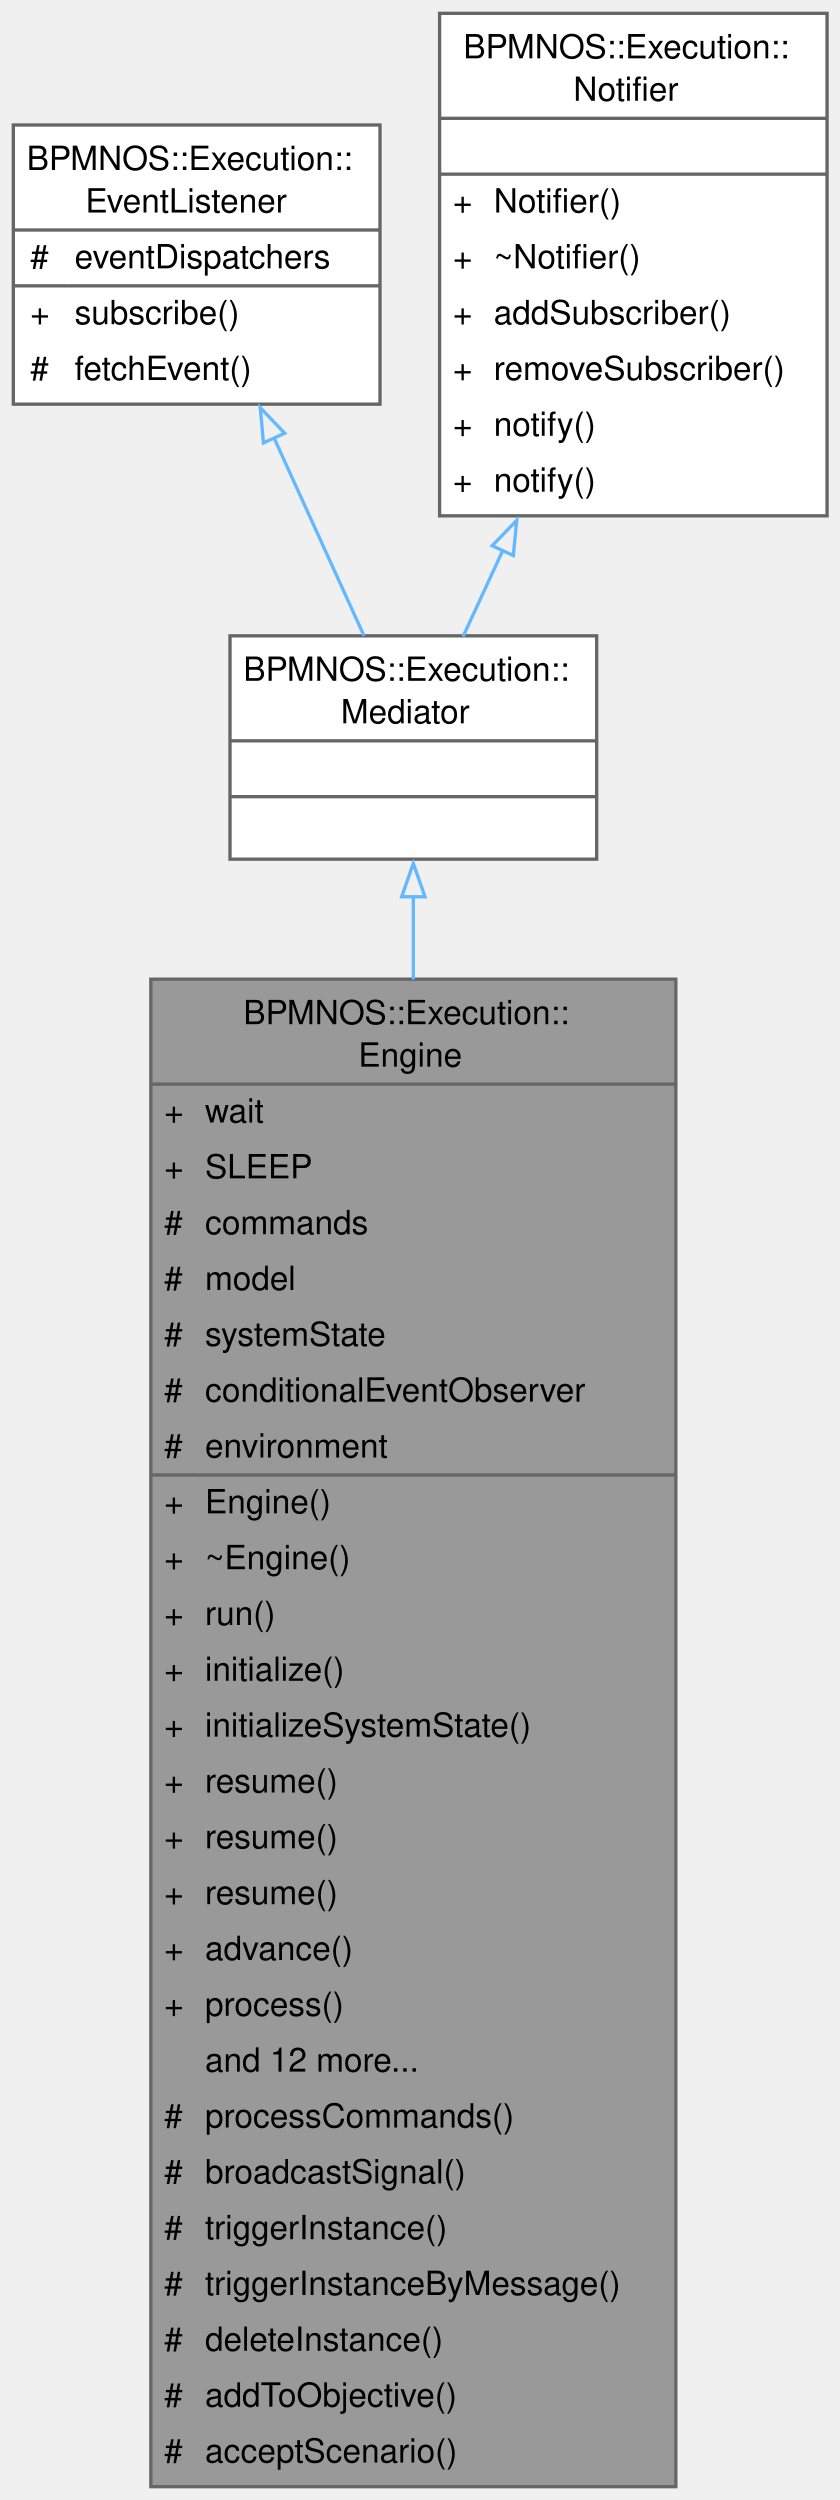
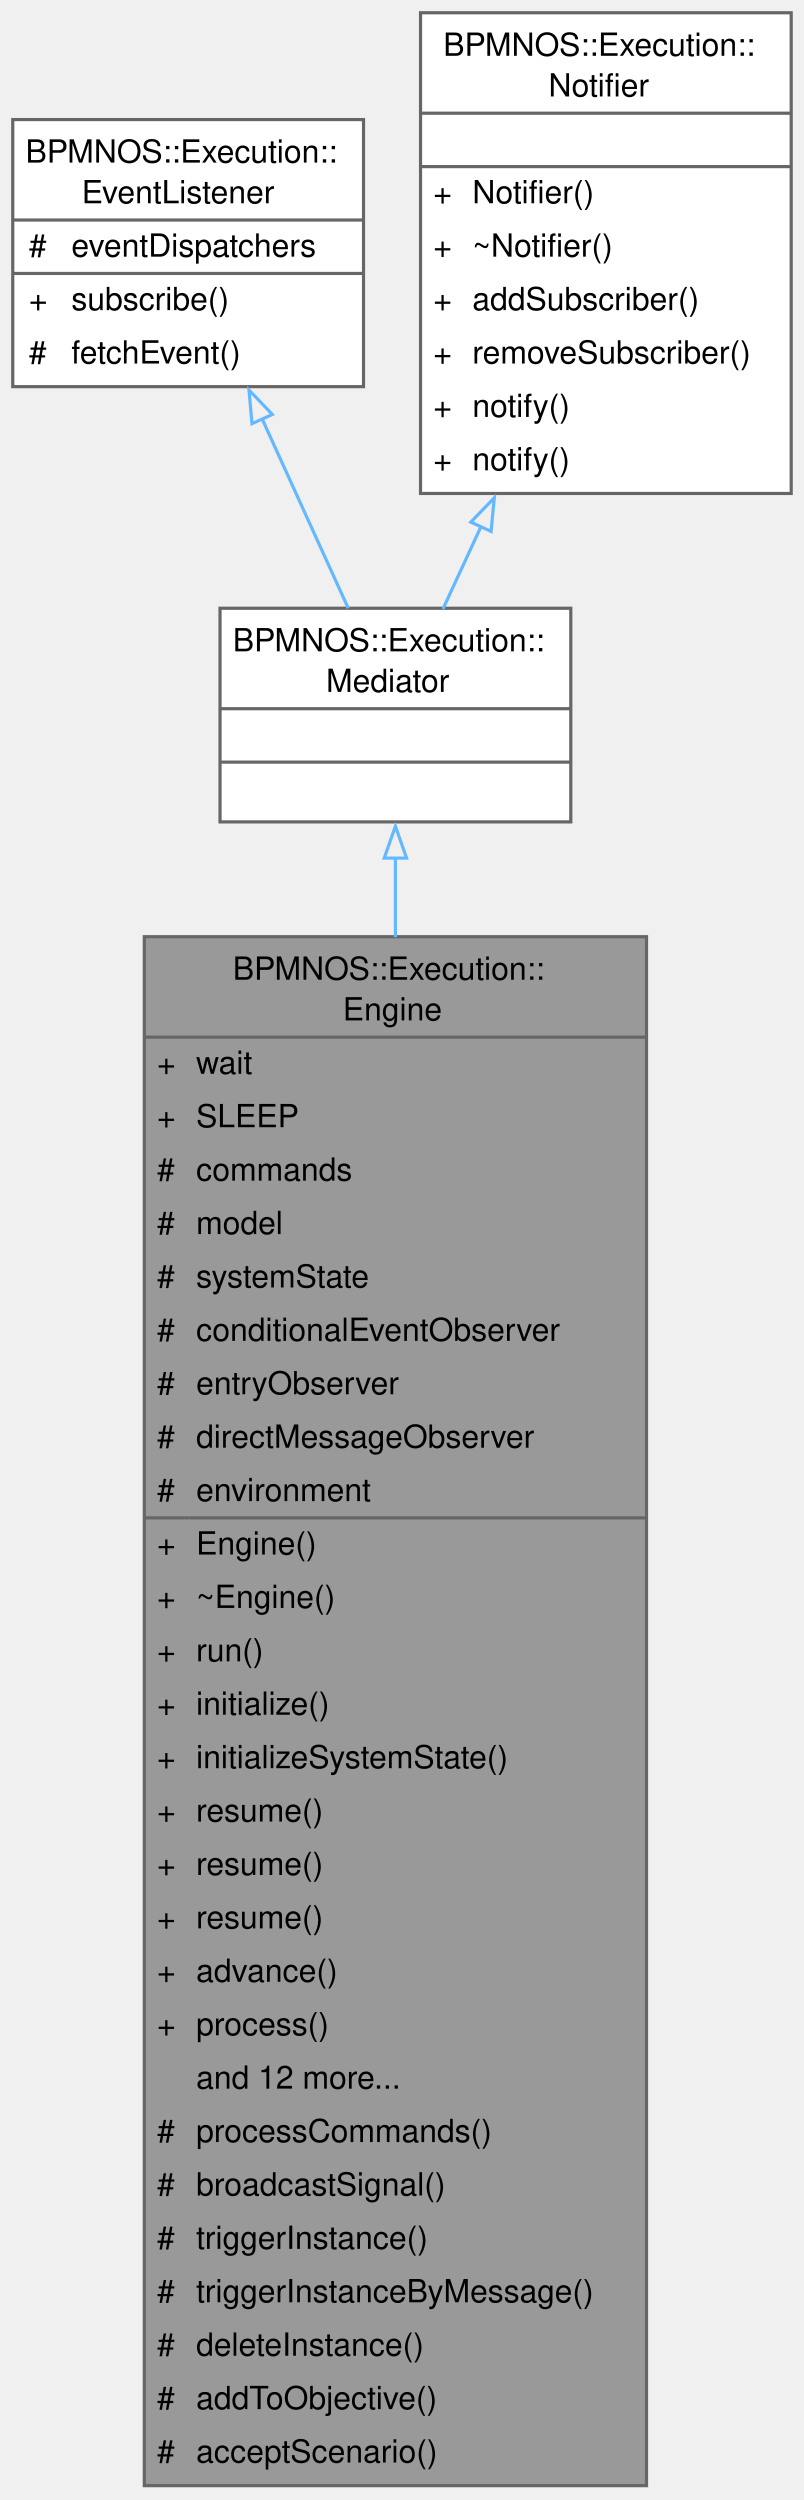
- <svg xmlns="http://www.w3.org/2000/svg" xmlns:xlink="http://www.w3.org/1999/xlink" width="252pt" height="750pt" viewBox="0.00 0.00 252.00 750.00">
-   <g id="graph0" class="graph" transform="scale(1 1) rotate(0) translate(4 746)">
+ <svg xmlns="http://www.w3.org/2000/svg" xmlns:xlink="http://www.w3.org/1999/xlink" width="252pt" height="784pt" viewBox="0.00 0.00 252.00 784.00">
+   <g id="graph0" class="graph" transform="scale(1 1) rotate(0) translate(4 779.5)">
    <g id="Node000001" class="node">
      <g id="a_Node000001">
        <a xlink:title=" ">
-           <polygon fill="#999999" stroke="none" points="198.75,-452.25 41.25,-452.25 41.25,0 198.75,0 198.75,-452.25" />
-           <text xml:space="preserve" text-anchor="start" x="69" y="-438.75" font-family="Helvetica,sans-Serif" font-size="10.00">BPMNOS::Execution::</text>
-           <text xml:space="preserve" text-anchor="start" x="103.5" y="-426" font-family="Helvetica,sans-Serif" font-size="10.00">Engine</text>
-           <text xml:space="preserve" text-anchor="start" x="45.25" y="-409.25" font-family="Helvetica,sans-Serif" font-size="10.00">+</text>
-           <text xml:space="preserve" text-anchor="start" x="57.5" y="-409.25" font-family="Helvetica,sans-Serif" font-size="10.00">wait</text>
-           <text xml:space="preserve" text-anchor="start" x="45.25" y="-392.5" font-family="Helvetica,sans-Serif" font-size="10.00">+</text>
-           <text xml:space="preserve" text-anchor="start" x="57.5" y="-392.5" font-family="Helvetica,sans-Serif" font-size="10.00">SLEEP</text>
+           <polygon fill="#999999" stroke="none" points="198.75,-485.75 41.25,-485.75 41.25,0 198.75,0 198.75,-485.75" />
+           <text xml:space="preserve" text-anchor="start" x="69" y="-472.25" font-family="Helvetica,sans-Serif" font-size="10.00">BPMNOS::Execution::</text>
+           <text xml:space="preserve" text-anchor="start" x="103.5" y="-459.5" font-family="Helvetica,sans-Serif" font-size="10.00">Engine</text>
+           <text xml:space="preserve" text-anchor="start" x="45.25" y="-442.75" font-family="Helvetica,sans-Serif" font-size="10.00">+</text>
+           <text xml:space="preserve" text-anchor="start" x="57.5" y="-442.75" font-family="Helvetica,sans-Serif" font-size="10.00">wait</text>
+           <text xml:space="preserve" text-anchor="start" x="45.25" y="-426" font-family="Helvetica,sans-Serif" font-size="10.00">+</text>
+           <text xml:space="preserve" text-anchor="start" x="57.5" y="-426" font-family="Helvetica,sans-Serif" font-size="10.00">SLEEP</text>
+           <text xml:space="preserve" text-anchor="start" x="45.25" y="-409.25" font-family="Helvetica,sans-Serif" font-size="10.00">#</text>
+           <text xml:space="preserve" text-anchor="start" x="57.5" y="-409.25" font-family="Helvetica,sans-Serif" font-size="10.00">commands</text>
+           <text xml:space="preserve" text-anchor="start" x="45.25" y="-392.5" font-family="Helvetica,sans-Serif" font-size="10.00">#</text>
+           <text xml:space="preserve" text-anchor="start" x="57.5" y="-392.5" font-family="Helvetica,sans-Serif" font-size="10.00">model</text>
          <text xml:space="preserve" text-anchor="start" x="45.25" y="-375.75" font-family="Helvetica,sans-Serif" font-size="10.00">#</text>
-           <text xml:space="preserve" text-anchor="start" x="57.5" y="-375.75" font-family="Helvetica,sans-Serif" font-size="10.00">commands</text>
+           <text xml:space="preserve" text-anchor="start" x="57.5" y="-375.75" font-family="Helvetica,sans-Serif" font-size="10.00">systemState</text>
          <text xml:space="preserve" text-anchor="start" x="45.25" y="-359" font-family="Helvetica,sans-Serif" font-size="10.00">#</text>
-           <text xml:space="preserve" text-anchor="start" x="57.5" y="-359" font-family="Helvetica,sans-Serif" font-size="10.00">model</text>
+           <text xml:space="preserve" text-anchor="start" x="57.5" y="-359" font-family="Helvetica,sans-Serif" font-size="10.00">conditionalEventObserver</text>
          <text xml:space="preserve" text-anchor="start" x="45.25" y="-342.25" font-family="Helvetica,sans-Serif" font-size="10.00">#</text>
-           <text xml:space="preserve" text-anchor="start" x="57.5" y="-342.25" font-family="Helvetica,sans-Serif" font-size="10.00">systemState</text>
+           <text xml:space="preserve" text-anchor="start" x="57.5" y="-342.25" font-family="Helvetica,sans-Serif" font-size="10.00">entryObserver</text>
          <text xml:space="preserve" text-anchor="start" x="45.25" y="-325.5" font-family="Helvetica,sans-Serif" font-size="10.00">#</text>
-           <text xml:space="preserve" text-anchor="start" x="57.5" y="-325.5" font-family="Helvetica,sans-Serif" font-size="10.00">conditionalEventObserver</text>
+           <text xml:space="preserve" text-anchor="start" x="57.5" y="-325.5" font-family="Helvetica,sans-Serif" font-size="10.00">directMessageObserver</text>
          <text xml:space="preserve" text-anchor="start" x="45.25" y="-308.75" font-family="Helvetica,sans-Serif" font-size="10.00">#</text>
          <text xml:space="preserve" text-anchor="start" x="57.5" y="-308.75" font-family="Helvetica,sans-Serif" font-size="10.00">environment</text>
          <text xml:space="preserve" text-anchor="start" x="45.25" y="-292" font-family="Helvetica,sans-Serif" font-size="10.00">+</text>
          <text xml:space="preserve" text-anchor="start" x="57.5" y="-292" font-family="Helvetica,sans-Serif" font-size="10.00">Engine()</text>
          <text xml:space="preserve" text-anchor="start" x="45.25" y="-275.25" font-family="Helvetica,sans-Serif" font-size="10.00">+</text>
          <text xml:space="preserve" text-anchor="start" x="57.5" y="-275.25" font-family="Helvetica,sans-Serif" font-size="10.00">~Engine()</text>
          <text xml:space="preserve" text-anchor="start" x="45.25" y="-258.5" font-family="Helvetica,sans-Serif" font-size="10.00">+</text>
          <text xml:space="preserve" text-anchor="start" x="57.5" y="-258.5" font-family="Helvetica,sans-Serif" font-size="10.00">run()</text>
          <text xml:space="preserve" text-anchor="start" x="45.25" y="-241.75" font-family="Helvetica,sans-Serif" font-size="10.00">+</text>
          <text xml:space="preserve" text-anchor="start" x="57.5" y="-241.75" font-family="Helvetica,sans-Serif" font-size="10.00">initialize()</text>
          <text xml:space="preserve" text-anchor="start" x="45.25" y="-225" font-family="Helvetica,sans-Serif" font-size="10.00">+</text>
          <text xml:space="preserve" text-anchor="start" x="57.5" y="-225" font-family="Helvetica,sans-Serif" font-size="10.00">initializeSystemState()</text>
          <text xml:space="preserve" text-anchor="start" x="45.25" y="-208.25" font-family="Helvetica,sans-Serif" font-size="10.00">+</text>
          <text xml:space="preserve" text-anchor="start" x="57.5" y="-208.25" font-family="Helvetica,sans-Serif" font-size="10.00">resume()</text>
          <text xml:space="preserve" text-anchor="start" x="45.25" y="-191.5" font-family="Helvetica,sans-Serif" font-size="10.00">+</text>
          <text xml:space="preserve" text-anchor="start" x="57.5" y="-191.5" font-family="Helvetica,sans-Serif" font-size="10.00">resume()</text>
          <text xml:space="preserve" text-anchor="start" x="45.25" y="-174.75" font-family="Helvetica,sans-Serif" font-size="10.00">+</text>
          <text xml:space="preserve" text-anchor="start" x="57.5" y="-174.75" font-family="Helvetica,sans-Serif" font-size="10.00">resume()</text>
          <text xml:space="preserve" text-anchor="start" x="45.25" y="-158" font-family="Helvetica,sans-Serif" font-size="10.00">+</text>
          <text xml:space="preserve" text-anchor="start" x="57.5" y="-158" font-family="Helvetica,sans-Serif" font-size="10.00">advance()</text>
          <text xml:space="preserve" text-anchor="start" x="45.25" y="-141.25" font-family="Helvetica,sans-Serif" font-size="10.00">+</text>
          <text xml:space="preserve" text-anchor="start" x="57.5" y="-141.25" font-family="Helvetica,sans-Serif" font-size="10.00">process()</text>
          <text xml:space="preserve" text-anchor="start" x="57.5" y="-124.5" font-family="Helvetica,sans-Serif" font-size="10.00">and 12 more...</text>
          <text xml:space="preserve" text-anchor="start" x="45.25" y="-107.75" font-family="Helvetica,sans-Serif" font-size="10.00">#</text>
          <text xml:space="preserve" text-anchor="start" x="57.5" y="-107.75" font-family="Helvetica,sans-Serif" font-size="10.00">processCommands()</text>
          <text xml:space="preserve" text-anchor="start" x="45.25" y="-91" font-family="Helvetica,sans-Serif" font-size="10.00">#</text>
          <text xml:space="preserve" text-anchor="start" x="57.5" y="-91" font-family="Helvetica,sans-Serif" font-size="10.00">broadcastSignal()</text>
          <text xml:space="preserve" text-anchor="start" x="45.25" y="-74.25" font-family="Helvetica,sans-Serif" font-size="10.00">#</text>
          <text xml:space="preserve" text-anchor="start" x="57.5" y="-74.25" font-family="Helvetica,sans-Serif" font-size="10.00">triggerInstance()</text>
          <text xml:space="preserve" text-anchor="start" x="45.25" y="-57.5" font-family="Helvetica,sans-Serif" font-size="10.00">#</text>
          <text xml:space="preserve" text-anchor="start" x="57.5" y="-57.5" font-family="Helvetica,sans-Serif" font-size="10.00">triggerInstanceByMessage()</text>
          <text xml:space="preserve" text-anchor="start" x="45.25" y="-40.75" font-family="Helvetica,sans-Serif" font-size="10.00">#</text>
          <text xml:space="preserve" text-anchor="start" x="57.5" y="-40.75" font-family="Helvetica,sans-Serif" font-size="10.00">deleteInstance()</text>
          <text xml:space="preserve" text-anchor="start" x="45.25" y="-24" font-family="Helvetica,sans-Serif" font-size="10.00">#</text>
          <text xml:space="preserve" text-anchor="start" x="57.5" y="-24" font-family="Helvetica,sans-Serif" font-size="10.00">addToObjective()</text>
          <text xml:space="preserve" text-anchor="start" x="45.25" y="-7.25" font-family="Helvetica,sans-Serif" font-size="10.00">#</text>
          <text xml:space="preserve" text-anchor="start" x="57.5" y="-7.25" font-family="Helvetica,sans-Serif" font-size="10.00">acceptScenario()</text>
-           <polygon fill="#666666" stroke="#666666" points="41.25,-420.75 41.25,-420.75 198.75,-420.75 198.75,-420.75 41.25,-420.75" />
+           <polygon fill="#666666" stroke="#666666" points="41.25,-454.25 41.25,-454.25 198.75,-454.25 198.75,-454.25 41.25,-454.25" />
          <polygon fill="#666666" stroke="#666666" points="41.25,-303.5 41.25,-303.5 55.5,-303.5 55.5,-303.5 41.25,-303.5" />
          <polygon fill="#666666" stroke="#666666" points="55.5,-303.5 55.5,-303.5 198.75,-303.5 198.75,-303.5 55.5,-303.5" />
-           <polygon fill="none" stroke="#666666" points="41.25,0 41.25,-452.25 198.75,-452.25 198.75,0 41.25,0" />
+           <polygon fill="none" stroke="#666666" points="41.25,0 41.25,-485.75 198.75,-485.75 198.75,0 41.25,0" />
        </a>
      </g>
    </g>
    <g id="Node000002" class="node">
      <g id="a_Node000002">
        <a xlink:href="structBPMNOS_1_1Execution_1_1Mediator.html" target="_top" xlink:title="Represents an abstract base class for a class that is an event listener and notifier.">
-           <polygon fill="white" stroke="none" points="175,-555.25 65,-555.25 65,-488.25 175,-488.25 175,-555.25" />
-           <text xml:space="preserve" text-anchor="start" x="69" y="-541.75" font-family="Helvetica,sans-Serif" font-size="10.00">BPMNOS::Execution::</text>
-           <text xml:space="preserve" text-anchor="start" x="98.25" y="-529" font-family="Helvetica,sans-Serif" font-size="10.00">Mediator</text>
-           <text xml:space="preserve" text-anchor="start" x="118.5" y="-512.25" font-family="Helvetica,sans-Serif" font-size="10.00"> </text>
-           <text xml:space="preserve" text-anchor="start" x="118.5" y="-495.5" font-family="Helvetica,sans-Serif" font-size="10.00"> </text>
-           <polygon fill="#666666" stroke="#666666" points="65,-523.75 65,-523.75 175,-523.75 175,-523.75 65,-523.75" />
-           <polygon fill="#666666" stroke="#666666" points="65,-507 65,-507 175,-507 175,-507 65,-507" />
-           <polygon fill="none" stroke="#666666" points="65,-488.25 65,-555.25 175,-555.25 175,-488.25 65,-488.25" />
+           <polygon fill="white" stroke="none" points="175,-588.75 65,-588.75 65,-521.75 175,-521.75 175,-588.75" />
+           <text xml:space="preserve" text-anchor="start" x="69" y="-575.25" font-family="Helvetica,sans-Serif" font-size="10.00">BPMNOS::Execution::</text>
+           <text xml:space="preserve" text-anchor="start" x="98.25" y="-562.5" font-family="Helvetica,sans-Serif" font-size="10.00">Mediator</text>
+           <text xml:space="preserve" text-anchor="start" x="118.5" y="-545.75" font-family="Helvetica,sans-Serif" font-size="10.00"> </text>
+           <text xml:space="preserve" text-anchor="start" x="118.5" y="-529" font-family="Helvetica,sans-Serif" font-size="10.00"> </text>
+           <polygon fill="#666666" stroke="#666666" points="65,-557.25 65,-557.25 175,-557.25 175,-557.25 65,-557.25" />
+           <polygon fill="#666666" stroke="#666666" points="65,-540.5 65,-540.5 175,-540.5 175,-540.5 65,-540.5" />
+           <polygon fill="none" stroke="#666666" points="65,-521.75 65,-588.75 175,-588.75 175,-521.75 65,-521.75" />
        </a>
      </g>
    </g>
    <g id="edge1_Node000001_Node000002" class="edge">
      <g id="a_edge1_Node000001_Node000002">
        <a xlink:title=" ">
-           <path fill="none" stroke="#63b8ff" d="M120,-477.13C120,-469.49 120,-461.09 120,-452.15" />
-           <polygon fill="none" stroke="#63b8ff" points="116.5,-476.97 120,-486.97 123.5,-476.97 116.5,-476.97" />
+           <path fill="none" stroke="#63b8ff" d="M120,-510.58C120,-502.95 120,-494.56 120,-485.61" />
+           <polygon fill="none" stroke="#63b8ff" points="116.5,-510.4 120,-520.4 123.5,-510.4 116.5,-510.4" />
        </a>
      </g>
    </g>
    <g id="Node000003" class="node">
      <g id="a_Node000003">
        <a xlink:href="classBPMNOS_1_1Execution_1_1EventListener.html" target="_top" xlink:title=" ">
-           <polygon fill="white" stroke="none" points="110,-708.5 0,-708.5 0,-624.75 110,-624.75 110,-708.5" />
-           <text xml:space="preserve" text-anchor="start" x="4" y="-695" font-family="Helvetica,sans-Serif" font-size="10.00">BPMNOS::Execution::</text>
-           <text xml:space="preserve" text-anchor="start" x="21.62" y="-682.25" font-family="Helvetica,sans-Serif" font-size="10.00">EventListener</text>
+           <polygon fill="white" stroke="none" points="110,-742 0,-742 0,-658.25 110,-658.25 110,-742" />
+           <text xml:space="preserve" text-anchor="start" x="4" y="-728.5" font-family="Helvetica,sans-Serif" font-size="10.00">BPMNOS::Execution::</text>
+           <text xml:space="preserve" text-anchor="start" x="21.62" y="-715.75" font-family="Helvetica,sans-Serif" font-size="10.00">EventListener</text>
+           <text xml:space="preserve" text-anchor="start" x="5.06" y="-699" font-family="Helvetica,sans-Serif" font-size="10.00">#</text>
+           <text xml:space="preserve" text-anchor="start" x="18.38" y="-699" font-family="Helvetica,sans-Serif" font-size="10.00">eventDispatchers</text>
+           <text xml:space="preserve" text-anchor="start" x="5.06" y="-682.25" font-family="Helvetica,sans-Serif" font-size="10.00">+</text>
+           <text xml:space="preserve" text-anchor="start" x="18.38" y="-682.25" font-family="Helvetica,sans-Serif" font-size="10.00">subscribe()</text>
          <text xml:space="preserve" text-anchor="start" x="5.06" y="-665.5" font-family="Helvetica,sans-Serif" font-size="10.00">#</text>
-           <text xml:space="preserve" text-anchor="start" x="18.38" y="-665.5" font-family="Helvetica,sans-Serif" font-size="10.00">eventDispatchers</text>
-           <text xml:space="preserve" text-anchor="start" x="5.06" y="-648.75" font-family="Helvetica,sans-Serif" font-size="10.00">+</text>
-           <text xml:space="preserve" text-anchor="start" x="18.38" y="-648.75" font-family="Helvetica,sans-Serif" font-size="10.00">subscribe()</text>
-           <text xml:space="preserve" text-anchor="start" x="5.06" y="-632" font-family="Helvetica,sans-Serif" font-size="10.00">#</text>
-           <text xml:space="preserve" text-anchor="start" x="18.38" y="-632" font-family="Helvetica,sans-Serif" font-size="10.00">fetchEvent()</text>
-           <polygon fill="#666666" stroke="#666666" points="0,-677 0,-677 110,-677 110,-677 0,-677" />
-           <polygon fill="#666666" stroke="#666666" points="0,-660.25 0,-660.25 16.38,-660.25 16.38,-660.25 0,-660.25" />
-           <polygon fill="#666666" stroke="#666666" points="16.38,-660.25 16.38,-660.25 110,-660.25 110,-660.25 16.38,-660.25" />
-           <polygon fill="none" stroke="#666666" points="0,-624.75 0,-708.5 110,-708.5 110,-624.75 0,-624.75" />
+           <text xml:space="preserve" text-anchor="start" x="18.38" y="-665.5" font-family="Helvetica,sans-Serif" font-size="10.00">fetchEvent()</text>
+           <polygon fill="#666666" stroke="#666666" points="0,-710.5 0,-710.5 110,-710.5 110,-710.5 0,-710.5" />
+           <polygon fill="#666666" stroke="#666666" points="0,-693.75 0,-693.75 16.38,-693.75 16.38,-693.75 0,-693.75" />
+           <polygon fill="#666666" stroke="#666666" points="16.38,-693.75 16.38,-693.75 110,-693.75 110,-693.75 16.38,-693.75" />
+           <polygon fill="none" stroke="#666666" points="0,-658.25 0,-742 110,-742 110,-658.25 0,-658.25" />
        </a>
      </g>
    </g>
    <g id="edge2_Node000002_Node000003" class="edge">
      <g id="a_edge2_Node000002_Node000003">
        <a xlink:title=" ">
-           <path fill="none" stroke="#63b8ff" d="M78.19,-614.66C87.19,-594.88 97.23,-572.8 105.21,-555.25" />
-           <polygon fill="none" stroke="#63b8ff" points="75.03,-613.14 74.08,-623.69 81.41,-616.03 75.03,-613.14" />
+           <path fill="none" stroke="#63b8ff" d="M78.19,-648.16C87.19,-628.38 97.23,-606.3 105.21,-588.75" />
+           <polygon fill="none" stroke="#63b8ff" points="75.03,-646.64 74.08,-657.19 81.41,-649.53 75.03,-646.64" />
        </a>
      </g>
    </g>
    <g id="Node000004" class="node">
      <g id="a_Node000004">
        <a xlink:href="classBPMNOS_1_1Execution_1_1Notifier.html" target="_top" xlink:title=" ">
-           <polygon fill="white" stroke="none" points="244.12,-742 127.88,-742 127.88,-591.25 244.12,-591.25 244.12,-742" />
-           <text xml:space="preserve" text-anchor="start" x="135" y="-728.5" font-family="Helvetica,sans-Serif" font-size="10.00">BPMNOS::Execution::</text>
-           <text xml:space="preserve" text-anchor="start" x="168" y="-715.75" font-family="Helvetica,sans-Serif" font-size="10.00">Notifier</text>
-           <text xml:space="preserve" text-anchor="start" x="184.5" y="-699" font-family="Helvetica,sans-Serif" font-size="10.00"> </text>
+           <polygon fill="white" stroke="none" points="244.12,-775.5 127.88,-775.5 127.88,-624.75 244.12,-624.75 244.12,-775.5" />
+           <text xml:space="preserve" text-anchor="start" x="135" y="-762" font-family="Helvetica,sans-Serif" font-size="10.00">BPMNOS::Execution::</text>
+           <text xml:space="preserve" text-anchor="start" x="168" y="-749.25" font-family="Helvetica,sans-Serif" font-size="10.00">Notifier</text>
+           <text xml:space="preserve" text-anchor="start" x="184.5" y="-732.5" font-family="Helvetica,sans-Serif" font-size="10.00"> </text>
+           <text xml:space="preserve" text-anchor="start" x="131.88" y="-715.75" font-family="Helvetica,sans-Serif" font-size="10.00">+</text>
+           <text xml:space="preserve" text-anchor="start" x="144.12" y="-715.75" font-family="Helvetica,sans-Serif" font-size="10.00">Notifier()</text>
+           <text xml:space="preserve" text-anchor="start" x="131.88" y="-699" font-family="Helvetica,sans-Serif" font-size="10.00">+</text>
+           <text xml:space="preserve" text-anchor="start" x="144.12" y="-699" font-family="Helvetica,sans-Serif" font-size="10.00">~Notifier()</text>
          <text xml:space="preserve" text-anchor="start" x="131.88" y="-682.25" font-family="Helvetica,sans-Serif" font-size="10.00">+</text>
-           <text xml:space="preserve" text-anchor="start" x="144.12" y="-682.25" font-family="Helvetica,sans-Serif" font-size="10.00">Notifier()</text>
+           <text xml:space="preserve" text-anchor="start" x="144.12" y="-682.25" font-family="Helvetica,sans-Serif" font-size="10.00">addSubscriber()</text>
          <text xml:space="preserve" text-anchor="start" x="131.88" y="-665.5" font-family="Helvetica,sans-Serif" font-size="10.00">+</text>
-           <text xml:space="preserve" text-anchor="start" x="144.12" y="-665.5" font-family="Helvetica,sans-Serif" font-size="10.00">~Notifier()</text>
+           <text xml:space="preserve" text-anchor="start" x="144.12" y="-665.5" font-family="Helvetica,sans-Serif" font-size="10.00">removeSubscriber()</text>
          <text xml:space="preserve" text-anchor="start" x="131.88" y="-648.75" font-family="Helvetica,sans-Serif" font-size="10.00">+</text>
-           <text xml:space="preserve" text-anchor="start" x="144.12" y="-648.75" font-family="Helvetica,sans-Serif" font-size="10.00">addSubscriber()</text>
+           <text xml:space="preserve" text-anchor="start" x="144.12" y="-648.75" font-family="Helvetica,sans-Serif" font-size="10.00">notify()</text>
          <text xml:space="preserve" text-anchor="start" x="131.88" y="-632" font-family="Helvetica,sans-Serif" font-size="10.00">+</text>
-           <text xml:space="preserve" text-anchor="start" x="144.12" y="-632" font-family="Helvetica,sans-Serif" font-size="10.00">removeSubscriber()</text>
-           <text xml:space="preserve" text-anchor="start" x="131.88" y="-615.25" font-family="Helvetica,sans-Serif" font-size="10.00">+</text>
-           <text xml:space="preserve" text-anchor="start" x="144.12" y="-615.25" font-family="Helvetica,sans-Serif" font-size="10.00">notify()</text>
-           <text xml:space="preserve" text-anchor="start" x="131.88" y="-598.5" font-family="Helvetica,sans-Serif" font-size="10.00">+</text>
-           <text xml:space="preserve" text-anchor="start" x="144.12" y="-598.5" font-family="Helvetica,sans-Serif" font-size="10.00">notify()</text>
-           <polygon fill="#666666" stroke="#666666" points="127.88,-710.5 127.88,-710.5 244.12,-710.5 244.12,-710.5 127.88,-710.5" />
-           <polygon fill="#666666" stroke="#666666" points="127.88,-693.75 127.88,-693.75 244.12,-693.75 244.12,-693.75 127.88,-693.75" />
-           <polygon fill="none" stroke="#666666" points="127.88,-591.25 127.88,-742 244.12,-742 244.12,-591.25 127.88,-591.25" />
+           <text xml:space="preserve" text-anchor="start" x="144.12" y="-632" font-family="Helvetica,sans-Serif" font-size="10.00">notify()</text>
+           <polygon fill="#666666" stroke="#666666" points="127.88,-744 127.88,-744 244.12,-744 244.12,-744 127.88,-744" />
+           <polygon fill="#666666" stroke="#666666" points="127.88,-727.25 127.88,-727.25 244.12,-727.25 244.12,-727.25 127.88,-727.25" />
+           <polygon fill="none" stroke="#666666" points="127.88,-624.75 127.88,-775.5 244.12,-775.5 244.12,-624.75 127.88,-624.75" />
        </a>
      </g>
    </g>
    <g id="edge3_Node000002_Node000004" class="edge">
      <g id="a_edge3_Node000002_Node000004">
        <a xlink:title=" ">
-           <path fill="none" stroke="#63b8ff" d="M146.84,-580.86C142.63,-571.74 138.55,-562.92 134.91,-555.02" />
-           <polygon fill="none" stroke="#63b8ff" points="143.64,-582.27 151.01,-589.88 150,-579.34 143.64,-582.27" />
+           <path fill="none" stroke="#63b8ff" d="M146.84,-614.36C142.63,-605.24 138.55,-596.42 134.91,-588.52" />
+           <polygon fill="none" stroke="#63b8ff" points="143.64,-615.77 151.01,-623.38 150,-612.84 143.64,-615.77" />
        </a>
      </g>
    </g>
  </g>
</svg>
